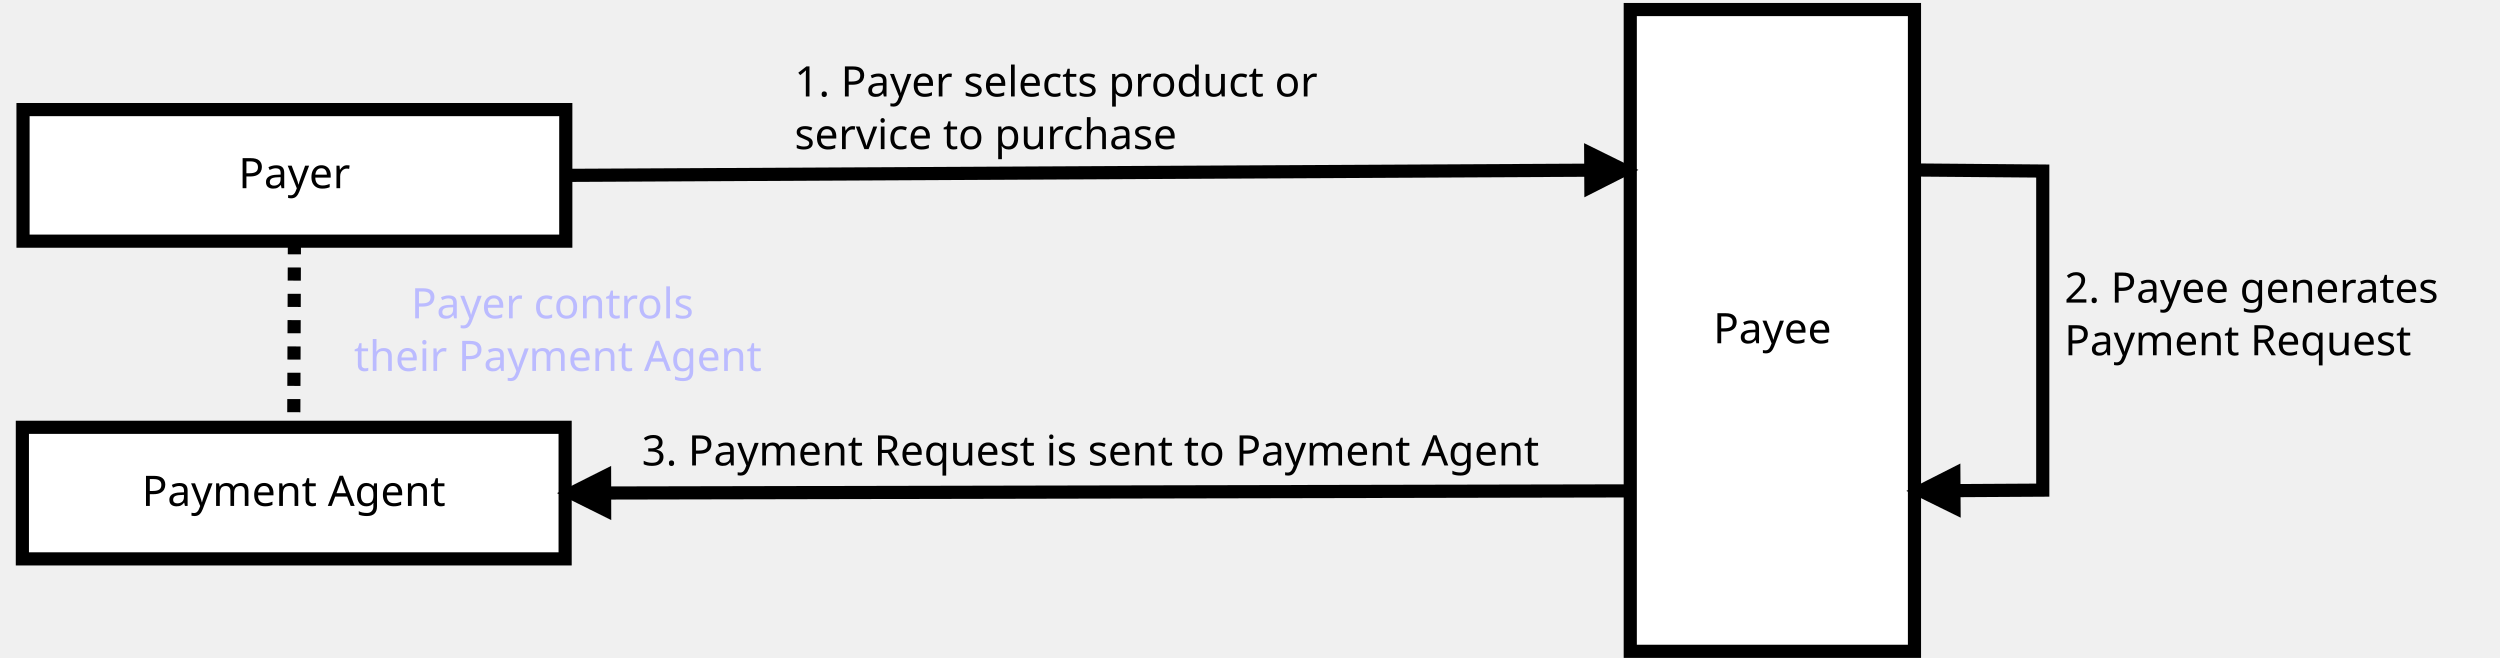
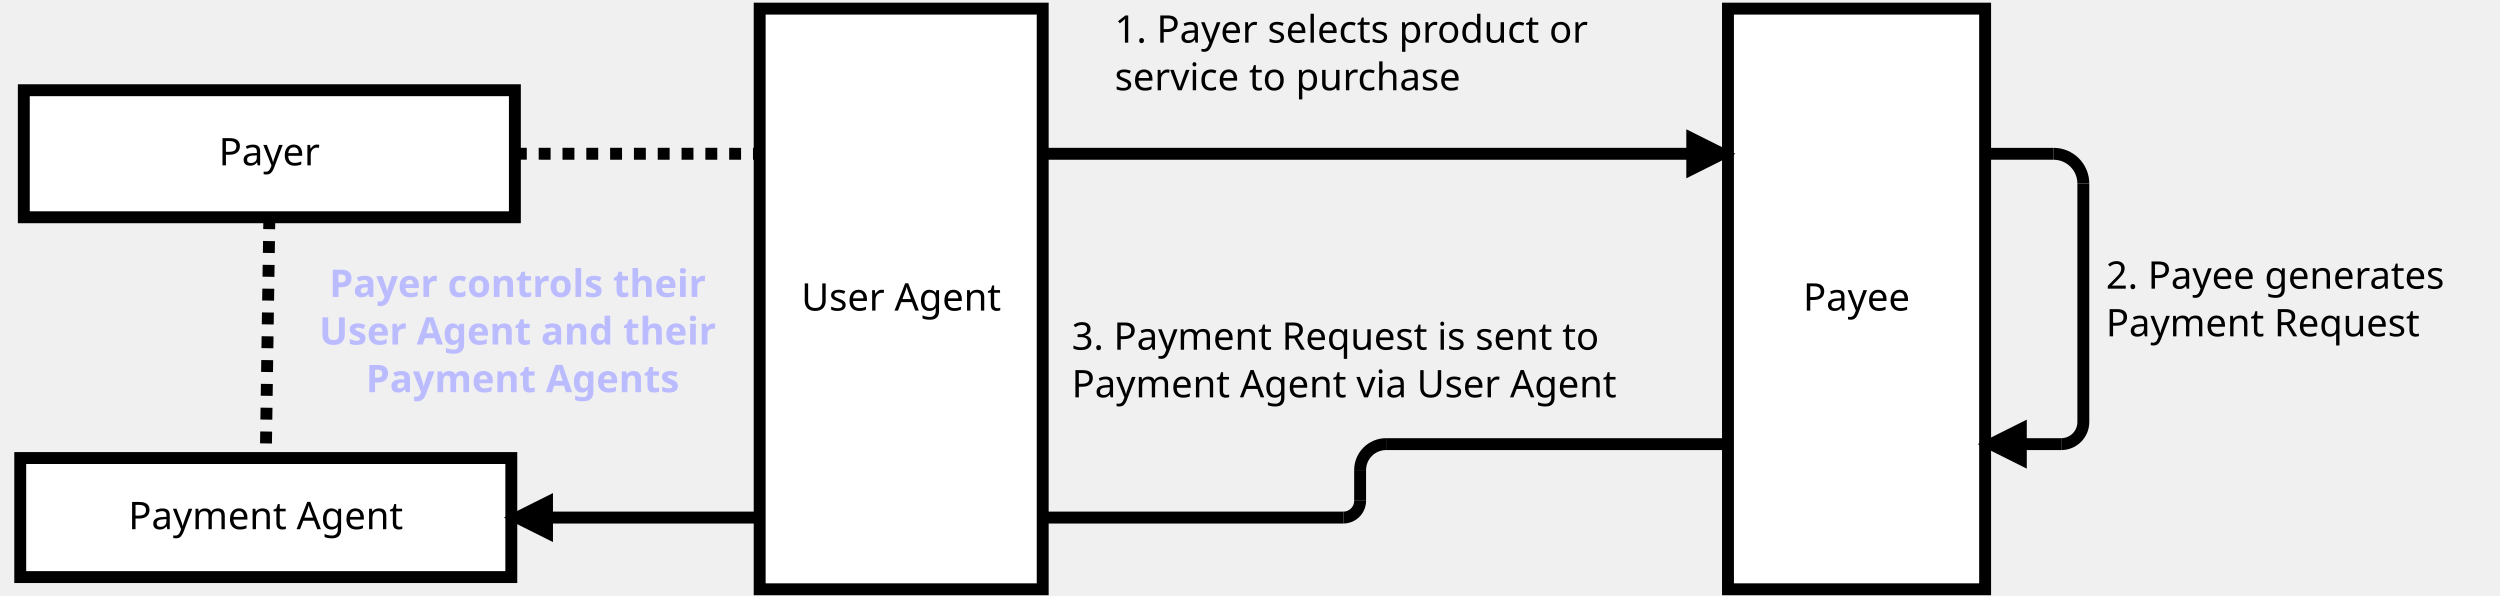
- <svg xmlns="http://www.w3.org/2000/svg" width="38cm" height="10cm" viewBox="156 13 752 200">
+ <svg xmlns="http://www.w3.org/2000/svg" width="42cm" height="10cm" viewBox="45 35 832 200">
  <g>
-     <rect style="fill: #ffffff" x="159" y="46.314" width="165" height="40" />
-     <rect style="fill: none; fill-opacity:0; stroke-width: 4; stroke: #000000" x="159" y="46.314" width="165" height="40" />
-     <text font-size="12.8" style="fill: #000000;text-anchor:middle;font-family:sans-serif;font-style:normal;font-weight:normal" x="241.5" y="70.214">
-       <tspan x="241.5" y="70.214">Payer</tspan>
+     <rect style="fill: #ffffff" x="49" y="65.314" width="165" height="42.686" />
+     <rect style="fill: none; fill-opacity:0; stroke-width: 4; stroke: #000000" x="49" y="65.314" width="165" height="42.686" />
+     <text font-size="12.8" style="fill: #000000;text-anchor:middle;font-family:sans-serif;font-style:normal;font-weight:normal" x="131.5" y="90.557">
+       <tspan x="131.5" y="90.557">Payer</tspan>
    </text>
  </g>
  <g>
-     <rect style="fill: #ffffff" x="158.8" y="142.9" width="165" height="40" />
-     <rect style="fill: none; fill-opacity:0; stroke-width: 4; stroke: #000000" x="158.8" y="142.9" width="165" height="40" />
-     <text font-size="12.8" style="fill: #000000;text-anchor:middle;font-family:sans-serif;font-style:normal;font-weight:normal" x="241.3" y="166.8">
-       <tspan x="241.3" y="166.8">Payment Agent</tspan>
+     <rect style="fill: #ffffff" x="47.8" y="188.9" width="165" height="40" />
+     <rect style="fill: none; fill-opacity:0; stroke-width: 4; stroke: #000000" x="47.8" y="188.9" width="165" height="40" />
+     <text font-size="12.8" style="fill: #000000;text-anchor:middle;font-family:sans-serif;font-style:normal;font-weight:normal" x="130.3" y="212.8">
+       <tspan x="130.3" y="212.8">Payment Agent</tspan>
    </text>
  </g>
+   <text font-size="12.8" style="fill: #bbbbff;text-anchor:middle;font-family:sans-serif;font-style:normal;font-weight:700" x="216.592" y="134.771">
+     <tspan x="216.592" y="134.771">Payer controls their </tspan>
+     <tspan x="216.592" y="150.771">User Agent and their</tspan>
+     <tspan x="216.592" y="166.771">Payment Agents</tspan>
+   </text>
+   <text font-size="12.8" style="fill: #000000;text-anchor:start;font-family:sans-serif;font-style:normal;font-weight:normal" x="415.536" y="49.328">
+     <tspan x="415.536" y="49.328">1. Payer selects product or</tspan>
+     <tspan x="415.536" y="65.328">    service to purchase</tspan>
+   </text>
+   <text font-size="12.8" style="fill: #000000;text-anchor:start;font-family:sans-serif;font-style:normal;font-weight:normal" x="401.1" y="152.5">
+     <tspan x="401.1" y="152.5">3. Payment Request is sent to</tspan>
+     <tspan x="401.1" y="168.5">    Payment Agent via User Agent</tspan>
+   </text>
+   <text font-size="12.8" style="fill: #000000;text-anchor:start;font-family:sans-serif;font-style:normal;font-weight:normal" x="213.8" y="129.15">
+     <tspan x="213.8" y="129.15" />
+   </text>
+   <text font-size="12.8" style="fill: #000000;text-anchor:start;font-family:sans-serif;font-style:normal;font-weight:normal" x="748.6" y="132">
+     <tspan x="748.6" y="132">2. Payee generates</tspan>
+     <tspan x="748.6" y="148">    Payment Request</tspan>
+   </text>
+   <text font-size="12.8" style="fill: #000000;text-anchor:start;font-family:sans-serif;font-style:normal;font-weight:normal" x="224.3" y="296.15">
+     <tspan x="224.3" y="296.15" />
+   </text>
+   <text font-size="12.8" style="fill: #000000;text-anchor:start;font-family:sans-serif;font-style:normal;font-weight:normal" x="312.736" y="56.583">
+     <tspan x="312.736" y="56.583" />
+   </text>
+   <text font-size="12.8" style="fill: #000000;text-anchor:start;font-family:sans-serif;font-style:normal;font-weight:normal" x="820.586" y="175.667">
+     <tspan x="820.586" y="175.667" />
+   </text>
+   <text font-size="12.8" style="fill: #000000;text-anchor:start;font-family:sans-serif;font-style:normal;font-weight:normal" x="650.024" y="120.93">
+     <tspan x="650.024" y="120.93" />
+   </text>
+   <text font-size="12.8" style="fill: #000000;text-anchor:start;font-family:sans-serif;font-style:normal;font-weight:normal" x="352.3" y="134.95">
+     <tspan x="352.3" y="134.95" />
+   </text>
+   <text font-size="12.8" style="fill: #000000;text-anchor:start;font-family:sans-serif;font-style:normal;font-weight:normal" x="102" y="125">
+     <tspan x="102" y="125" />
+   </text>
  <g>
-     <rect style="fill: #ffffff" x="647.6" y="15.9" width="86.4" height="195.1" />
-     <rect style="fill: none; fill-opacity:0; stroke-width: 4; stroke: #000000" x="647.6" y="15.9" width="86.4" height="195.1" />
-     <text font-size="12.8" style="fill: #000000;text-anchor:middle;font-family:sans-serif;font-style:normal;font-weight:normal" x="690.8" y="117.35">
-       <tspan x="690.8" y="117.35">Payee</tspan>
+     <rect style="fill: #ffffff" x="621.6" y="37.9" width="86.4" height="195.1" />
+     <rect style="fill: none; fill-opacity:0; stroke-width: 4; stroke: #000000" x="621.6" y="37.9" width="86.4" height="195.1" />
+     <text font-size="12.8" style="fill: #000000;text-anchor:middle;font-family:sans-serif;font-style:normal;font-weight:normal" x="664.8" y="139.35">
+       <tspan x="664.8" y="139.35">Payee</tspan>
    </text>
  </g>
-   <line style="fill: none; fill-opacity:0; stroke-width: 4; stroke-dasharray: 4; stroke: #000000" x1="241.5" y1="86.314" x2="241.3" y2="142.9" />
-   <text font-size="12.8" style="fill: #bbbbff;text-anchor:middle;font-family:sans-serif;font-style:normal;font-weight:normal" x="321.592" y="109.771">
-     <tspan x="321.592" y="109.771">Payer controls</tspan>
-     <tspan x="321.592" y="125.771">their Payment Agent</tspan>
+   <text font-size="12.8" style="fill: #000000;text-anchor:start;font-family:sans-serif;font-style:normal;font-weight:normal" x="664.8" y="135.45">
+     <tspan x="664.8" y="135.45" />
  </text>
  <g>
-     <line style="fill: none; fill-opacity:0; stroke-width: 4; stroke: #000000" x1="324" y1="66.314" x2="635.6" y2="64.736" />
-     <polygon style="fill: #000000" points="635.625,69.736 645.6,64.685 635.575,59.736 " />
-     <polygon style="fill: none; fill-opacity:0; stroke-width: 4; stroke: #000000" points="635.625,69.736 645.6,64.685 635.575,59.736 " />
+     <path style="fill: none; fill-opacity:0; stroke-width: 4; stroke-linejoin: round; stroke: #000000" d="M 741,96.675 A 10,10 0 0 0 731,86.675" />
+     <line style="fill: none; fill-opacity:0; stroke-width: 4; stroke-linejoin: round; stroke: #000000" x1="708" y1="86.675" x2="731" y2="86.675" />
+     <path style="fill: none; fill-opacity:0; stroke-width: 4; stroke-linejoin: round; stroke: #000000" d="M 733.575,184.225 A 7.425,7.425 0 0 0 741,176.8" />
+     <line style="fill: none; fill-opacity:0; stroke-width: 4; stroke-linejoin: round; stroke: #000000" x1="741" y1="96.675" x2="741" y2="176.8" />
+     <line style="fill: none; fill-opacity:0; stroke-width: 4; stroke-linejoin: round; stroke: #000000" x1="733.575" y1="184.225" x2="720" y2="184.225" />
+     <polygon style="fill: #000000" points="720,179.225 710,184.225 720,189.225 " />
+     <polygon style="fill: none; fill-opacity:0; stroke-width: 4; stroke: #000000" points="720,179.225 710,184.225 720,189.225 " />
  </g>
  <g>
-     <line style="fill: none; fill-opacity:0; stroke-width: 4; stroke: #000000" x1="647.6" y1="162.225" x2="335.8" y2="162.875" />
-     <polygon style="fill: #000000" points="335.79,157.875 325.8,162.896 335.81,167.875 " />
-     <polygon style="fill: none; fill-opacity:0; stroke-width: 4; stroke: #000000" points="335.79,157.875 325.8,162.896 335.81,167.875 " />
+     <polyline style="fill: none; fill-opacity:0; stroke-width: 4; stroke: #000000" points="391.35,86.675 393.35,86.675 619.6,86.675 609.6,86.675 " />
+     <polygon style="fill: #000000" points="609.6,91.675 619.6,86.675 609.6,81.675 " />
+     <polygon style="fill: none; fill-opacity:0; stroke-width: 4; stroke: #000000" points="609.6,91.675 619.6,86.675 609.6,81.675 " />
  </g>
-   <text font-size="12.8" style="fill: #000000;text-anchor:start;font-family:sans-serif;font-style:normal;font-weight:normal" x="393.536" y="42.328">
-     <tspan x="393.536" y="42.328">1. Payer selects product or</tspan>
-     <tspan x="393.536" y="58.328">    service to purchase</tspan>
+   <g>
+     <path style="fill: none; fill-opacity:0; stroke-width: 4; stroke-linejoin: round; stroke: #000000" d="M 506.724,184.225 A 8.724,8.724 0 0 0 498,192.949" />
+     <line style="fill: none; fill-opacity:0; stroke-width: 4; stroke-linejoin: round; stroke: #000000" x1="621.6" y1="184.225" x2="506.724" y2="184.225" />
+     <path style="fill: none; fill-opacity:0; stroke-width: 4; stroke-linejoin: round; stroke: #000000" d="M 492.36,208.9 A 5.64,5.64 0 0 0 498,203.26" />
+     <line style="fill: none; fill-opacity:0; stroke-width: 4; stroke-linejoin: round; stroke: #000000" x1="498" y1="192.949" x2="498" y2="203.26" />
+     <line style="fill: none; fill-opacity:0; stroke-width: 4; stroke-linejoin: round; stroke: #000000" x1="492.36" y1="208.9" x2="224.8" y2="208.9" />
+     <polygon style="fill: #000000" points="224.8,203.9 214.8,208.9 224.8,213.9 " />
+     <polygon style="fill: none; fill-opacity:0; stroke-width: 4; stroke: #000000" points="224.8,203.9 214.8,208.9 224.8,213.9 " />
+   </g>
+   <text font-size="12.8" style="fill: #000000;text-anchor:start;font-family:sans-serif;font-style:normal;font-weight:normal" x="457" y="144">
+     <tspan x="457" y="144" />
  </text>
  <g>
-     <polyline style="fill: none; fill-opacity:0; stroke-width: 4; stroke: #000000" points="734,64.675 773,65 773,162 746,162.156 " />
-     <polygon style="fill: #000000" points="745.971,157.156 736,162.213 746.029,167.156 " />
-     <polygon style="fill: none; fill-opacity:0; stroke-width: 4; stroke: #000000" points="745.971,157.156 736,162.213 746.029,167.156 " />
+     <rect style="fill: #ffffff" x="296.25" y="37.9" width="95.1" height="195.1" />
+     <rect style="fill: none; fill-opacity:0; stroke-width: 4; stroke: #000000" x="296.25" y="37.9" width="95.1" height="195.1" />
+     <text font-size="12.8" style="fill: #000000;text-anchor:middle;font-family:sans-serif;font-style:normal;font-weight:normal" x="343.8" y="139.35">
+       <tspan x="343.8" y="139.35">User Agent</tspan>
+     </text>
  </g>
-   <text font-size="12.8" style="fill: #000000;text-anchor:start;font-family:sans-serif;font-style:normal;font-weight:normal" x="347.1" y="154.5">
-     <tspan x="347.1" y="154.5">3. Payment Request is sent to Payment Agent</tspan>
+   <text font-size="12.8" style="fill: #000000;text-anchor:start;font-family:sans-serif;font-style:normal;font-weight:normal" x="562" y="157">
+     <tspan x="562" y="157" />
  </text>
-   <text font-size="12.8" style="fill: #000000;text-anchor:start;font-family:sans-serif;font-style:normal;font-weight:normal" x="432.8" y="127.15">
-     <tspan x="432.8" y="127.15" />
-   </text>
-   <text font-size="12.8" style="fill: #000000;text-anchor:start;font-family:sans-serif;font-style:normal;font-weight:normal" x="779.6" y="105">
-     <tspan x="779.6" y="105">2. Payee generates</tspan>
-     <tspan x="779.6" y="121">    Payment Request</tspan>
-   </text>
-   <text font-size="12.8" style="fill: #000000;text-anchor:start;font-family:sans-serif;font-style:normal;font-weight:normal" x="443.3" y="294.15">
-     <tspan x="443.3" y="294.15" />
-   </text>
-   <text font-size="12.8" style="fill: #000000;text-anchor:start;font-family:sans-serif;font-style:normal;font-weight:normal" x="531.736" y="54.583">
-     <tspan x="531.736" y="54.583" />
-   </text>
-   <text font-size="12.8" style="fill: #000000;text-anchor:start;font-family:sans-serif;font-style:normal;font-weight:normal" x="785.586" y="102.667">
-     <tspan x="785.586" y="102.667" />
-   </text>
-   <text font-size="12.8" style="fill: #000000;text-anchor:start;font-family:sans-serif;font-style:normal;font-weight:normal" x="869.024" y="118.93">
-     <tspan x="869.024" y="118.93" />
-   </text>
-   <text font-size="12.8" style="fill: #000000;text-anchor:start;font-family:sans-serif;font-style:normal;font-weight:normal" x="690.8" y="113.45">
-     <tspan x="690.8" y="113.45" />
-   </text>
+   <line style="fill: none; fill-opacity:0; stroke-width: 4; stroke-dasharray: 4; stroke: #000000" x1="131.5" y1="108" x2="130.3" y2="188.9" />
+   <line style="fill: none; fill-opacity:0; stroke-width: 4; stroke-dasharray: 4; stroke: #000000" x1="214" y1="86.657" x2="296.25" y2="86.675" />
</svg>
